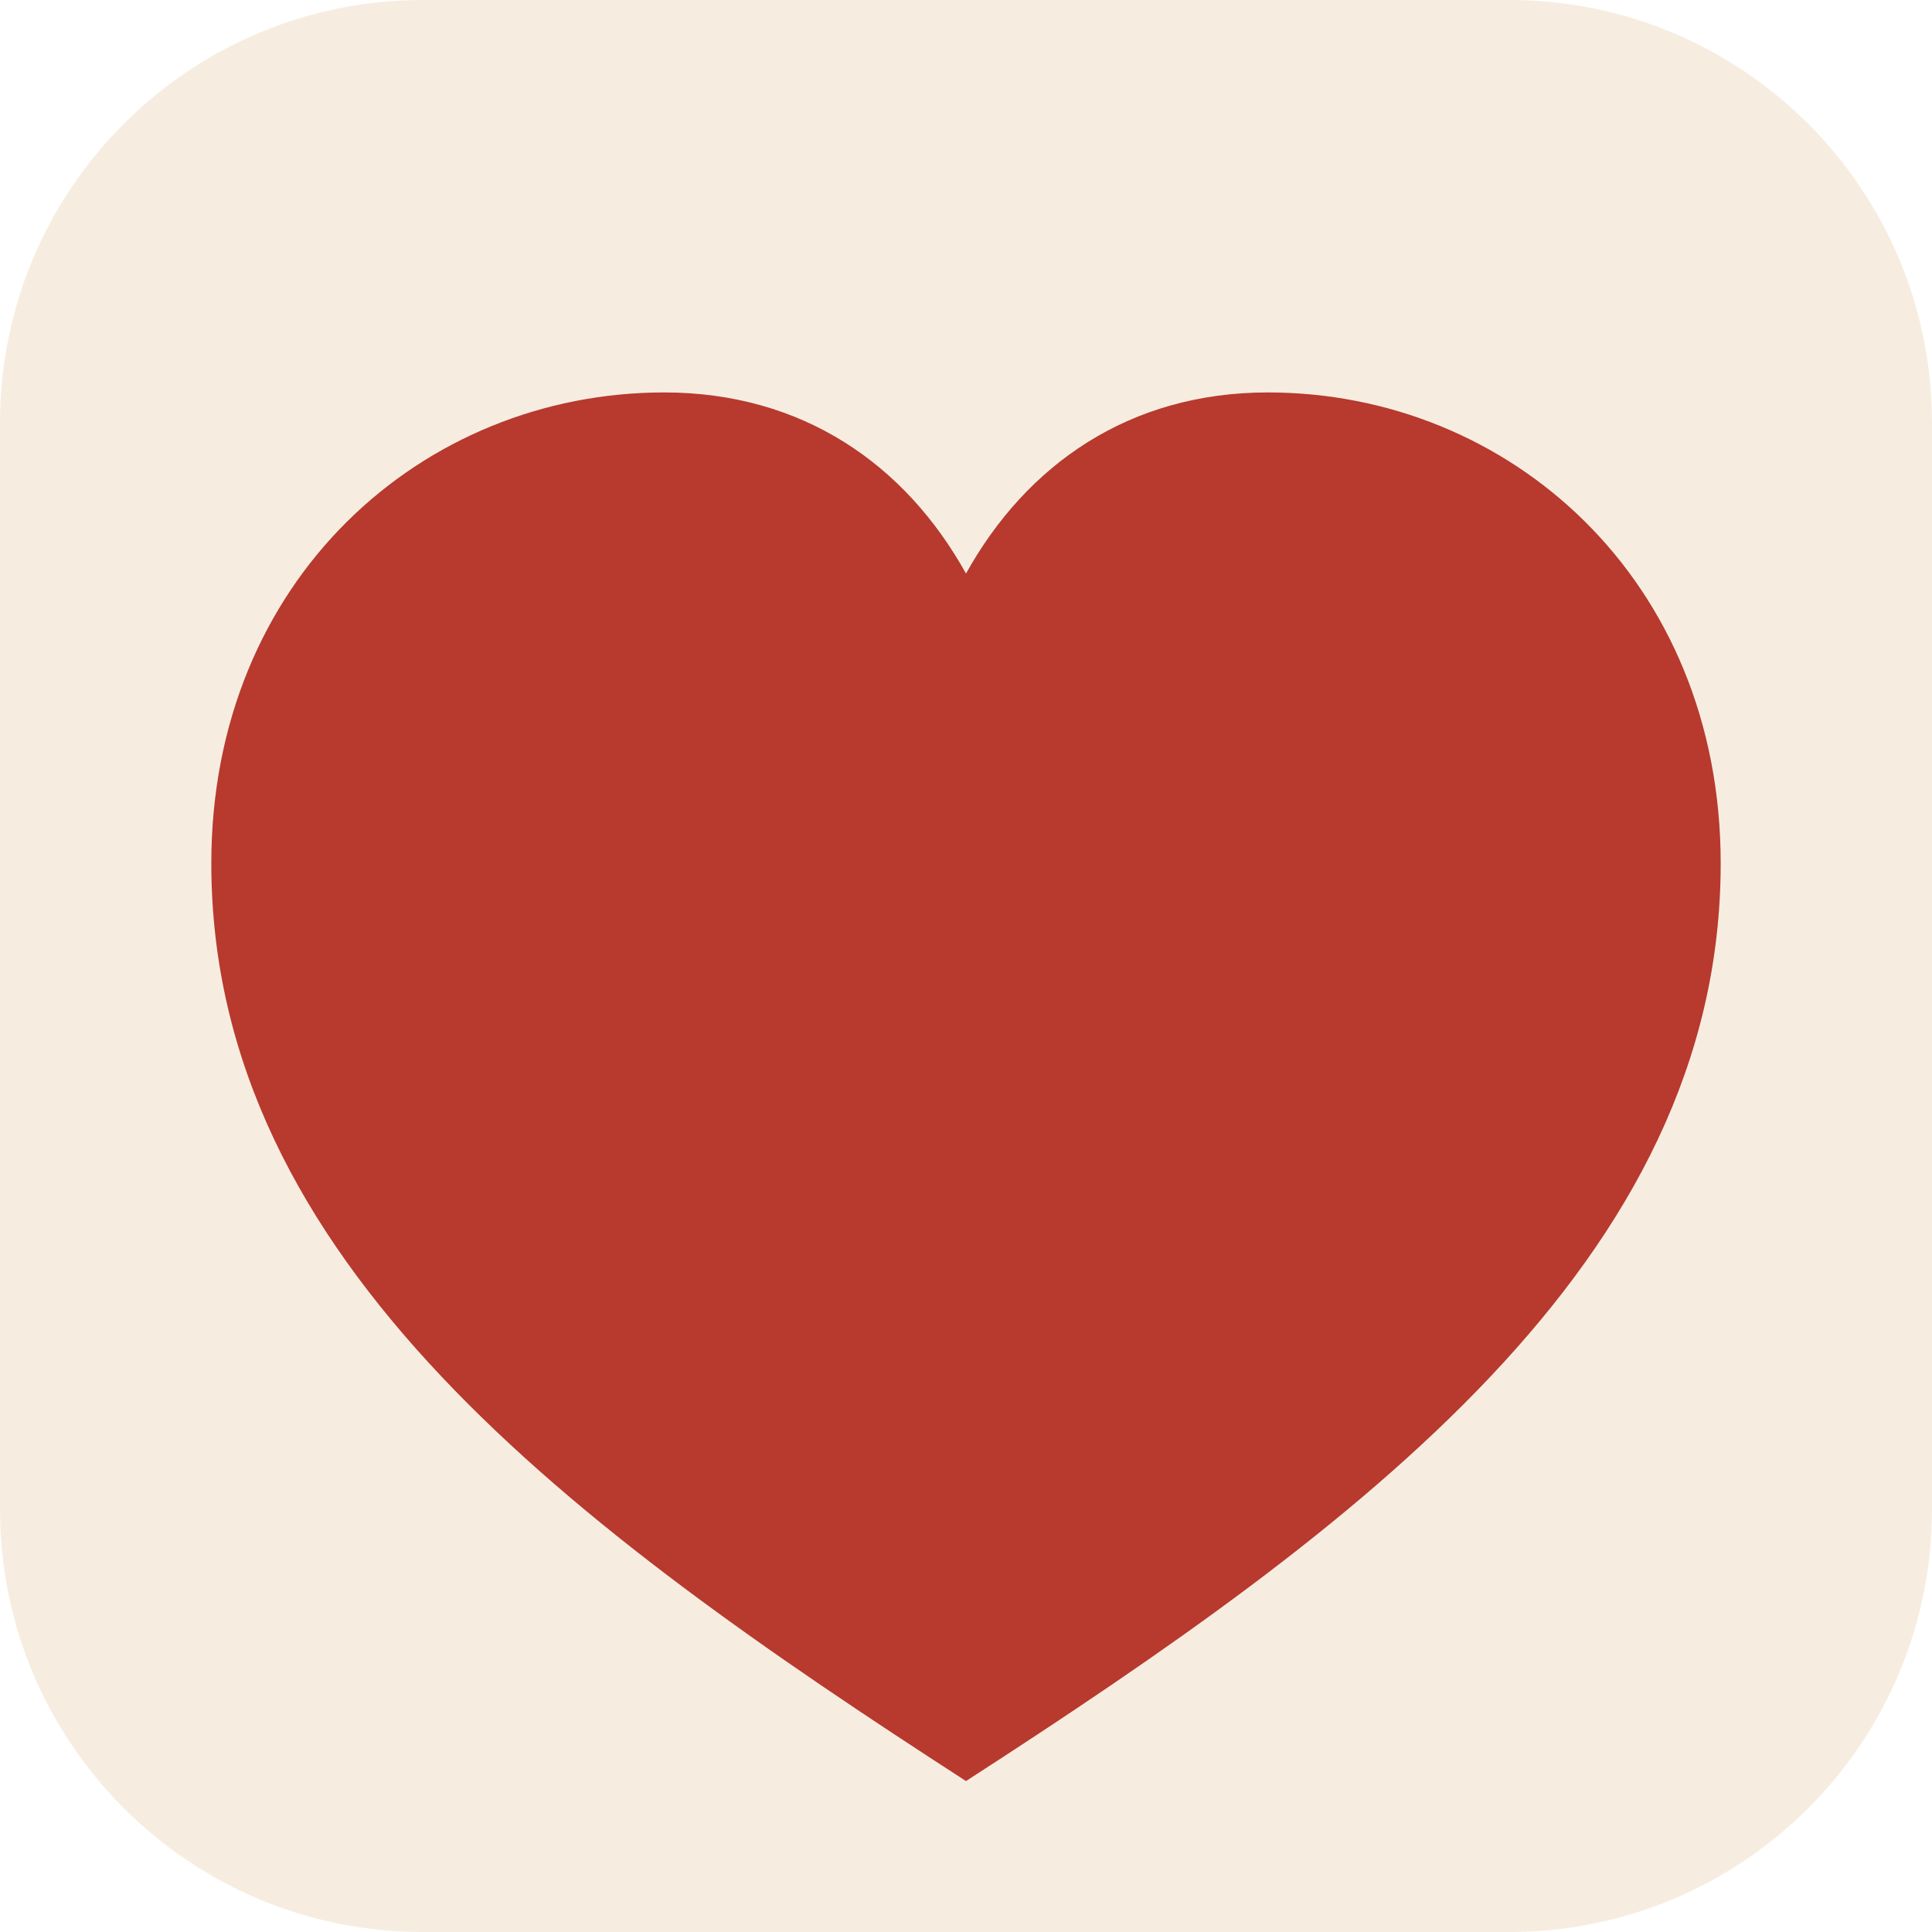
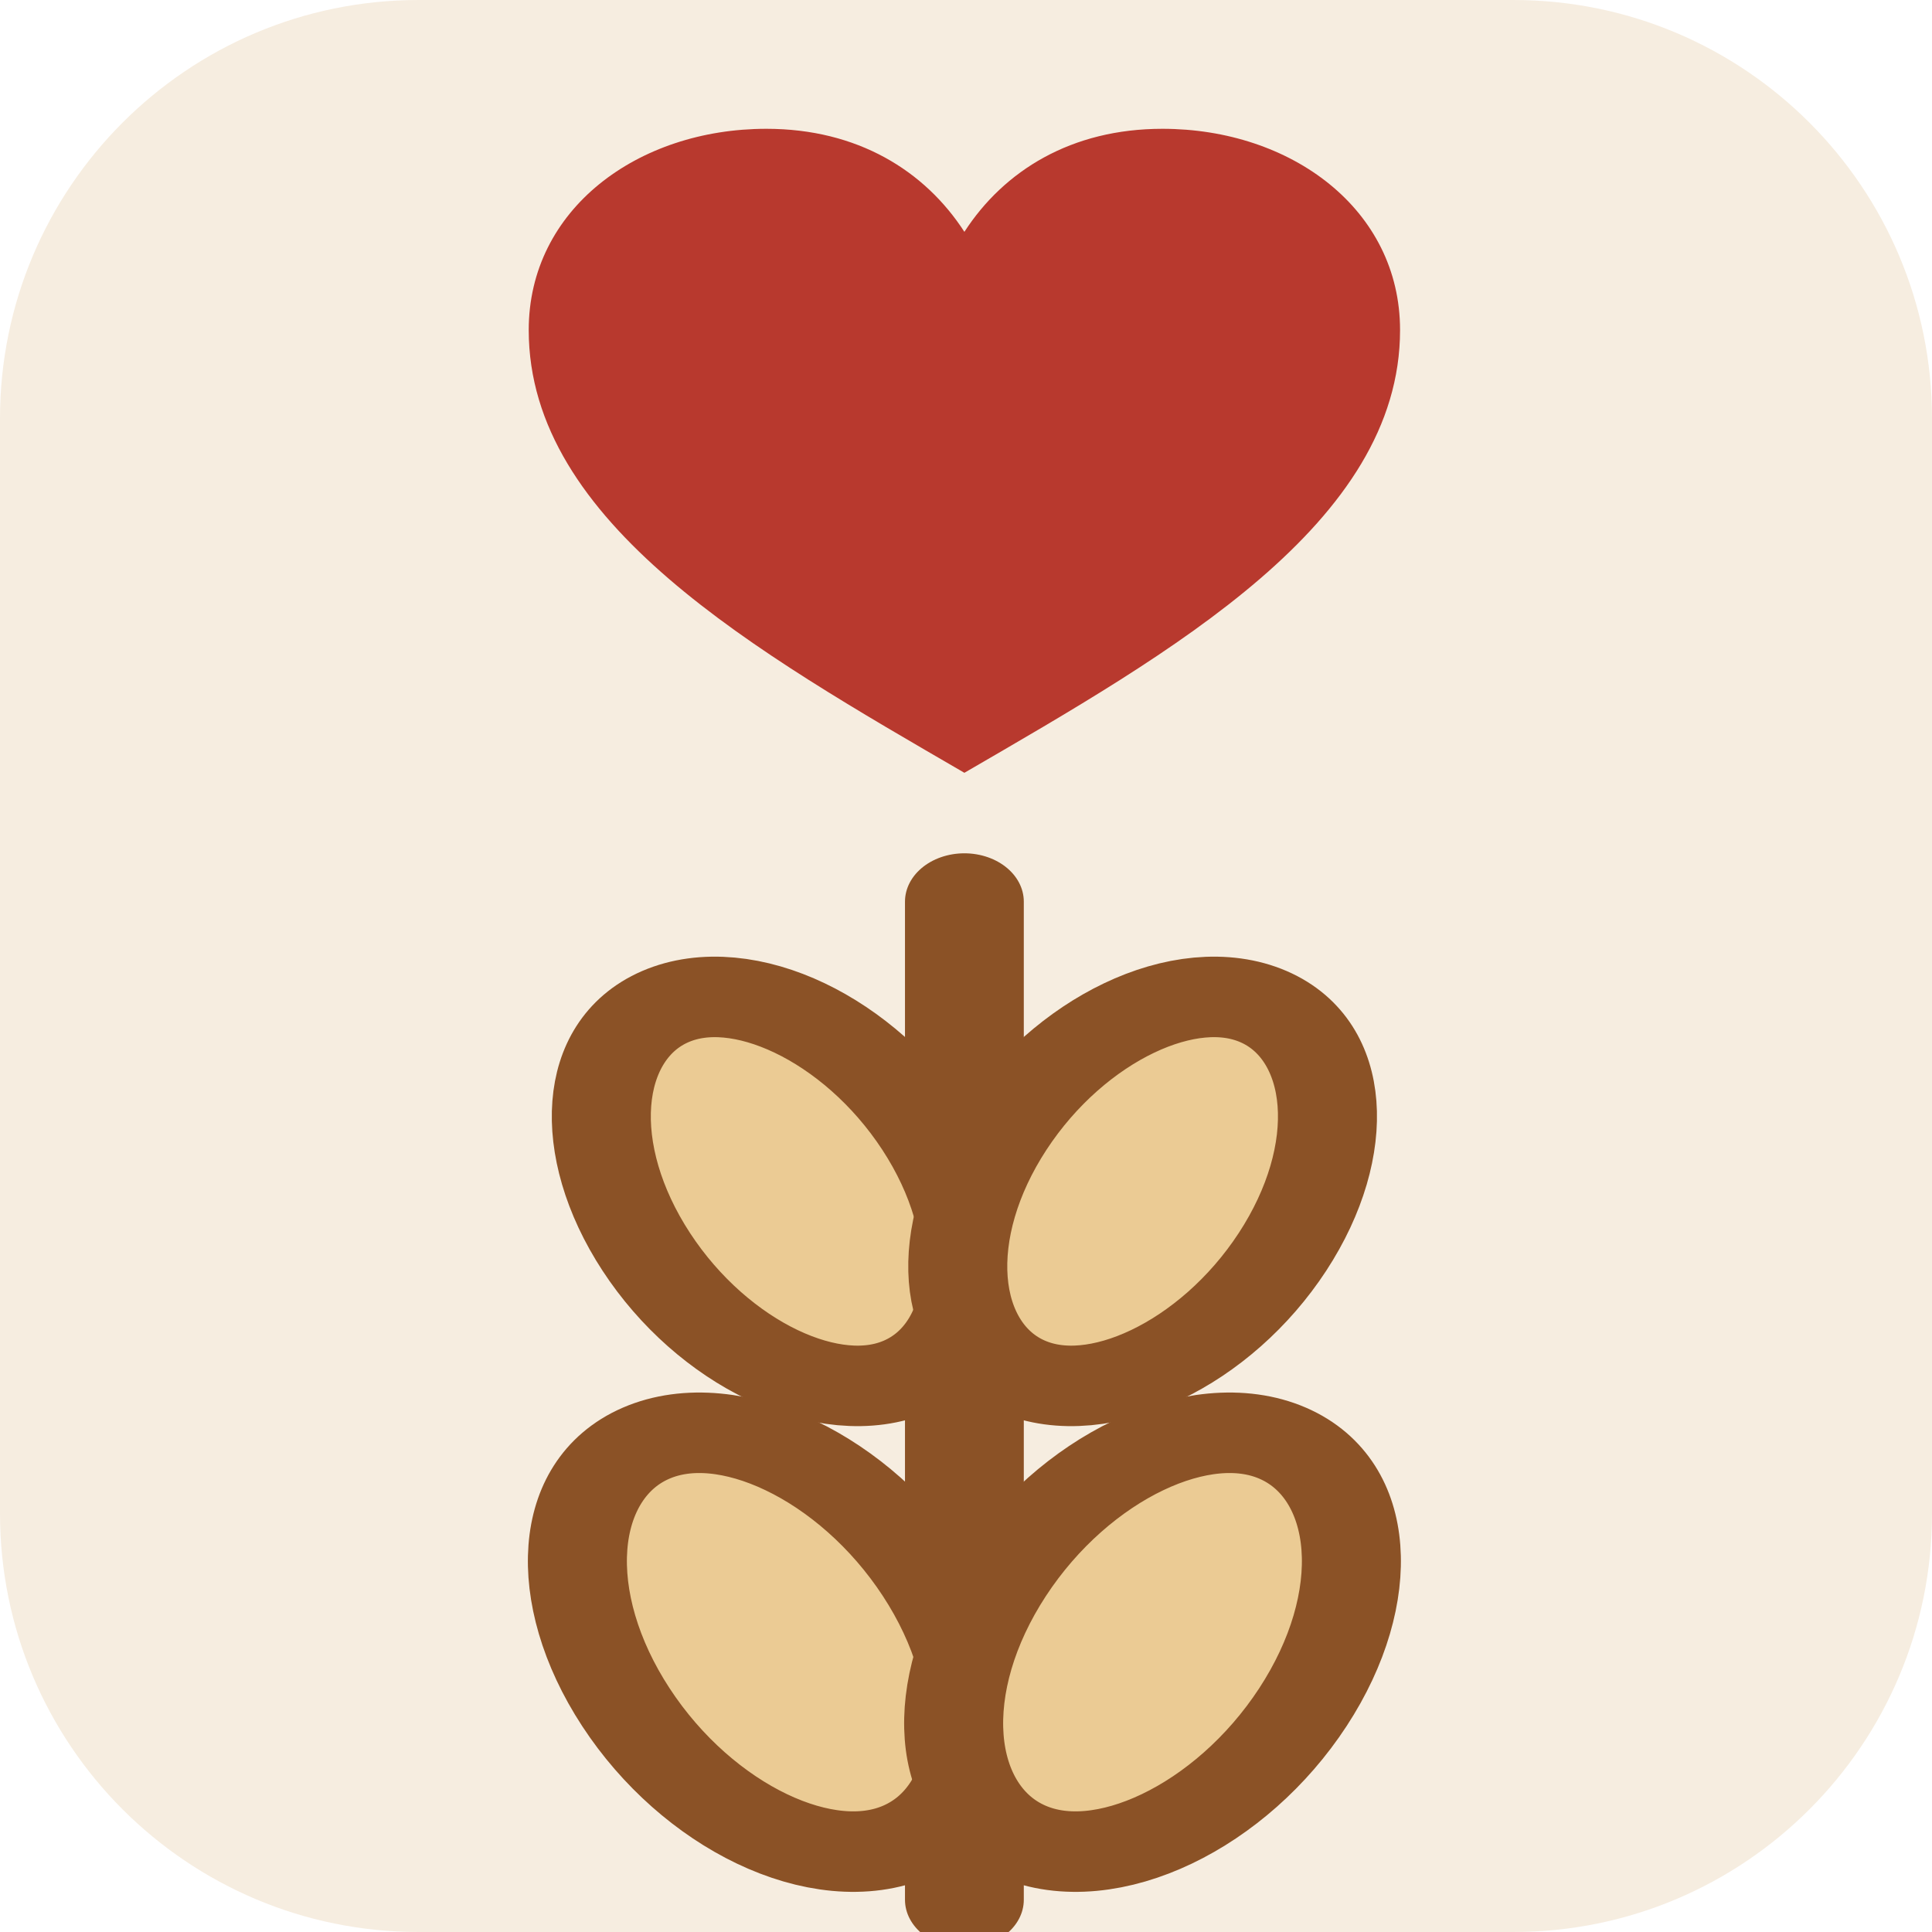
- <svg xmlns="http://www.w3.org/2000/svg" viewBox="0 0 32 32">
-   <rect width="32" height="32" rx="7" fill="#F6EDE0" />
-   <path d="M16 29.5c-6.5-4.2-12.5-8.6-12.5-15.2C3.5 9.6 7 6.5 11 6.5c2.3 0 4 1.2 5 3 1-1.8 2.7-3 5-3 4 0 7.5 3.1 7.5 7.8 0 6.6-6 11-12.5 15.2z" fill="#B8392E" />
+ <svg xmlns="http://www.w3.org/2000/svg" viewBox="0 0 120 120">
+   <rect width="120" height="120" rx="26" fill="#F6EDE0" />
+   <g transform="translate(23 2) scale(1.23 1)">
+     <path d="M30 46C19.5 38.5 8 30.5 8 18.5 8 11 13.5 6 20 6c4.6 0 8 2.6 10 6.4C32 8.6 35.4 6 40 6c6.5 0 12 5 12 12.5C52 30.5 40.5 38.5 30 46z" fill="#B8392E" />
+     <path d="M30 54V116" stroke="#8B5226" stroke-width="6" stroke-linecap="round" />
+     <g fill="#EBCB94" stroke="#8B5226" stroke-width="5">
+       <ellipse cx="21" cy="72" rx="8" ry="13" transform="rotate(-28 21 72)" />
+       <ellipse cx="39" cy="72" rx="8" ry="13" transform="rotate(28 39 72)" />
+       <ellipse cx="20.5" cy="100" rx="8.6" ry="14" transform="rotate(-28 20.5 100)" />
+       <ellipse cx="39.5" cy="100" rx="8.6" ry="14" transform="rotate(28 39.5 100)" />
+     </g>
+   </g>
</svg>
